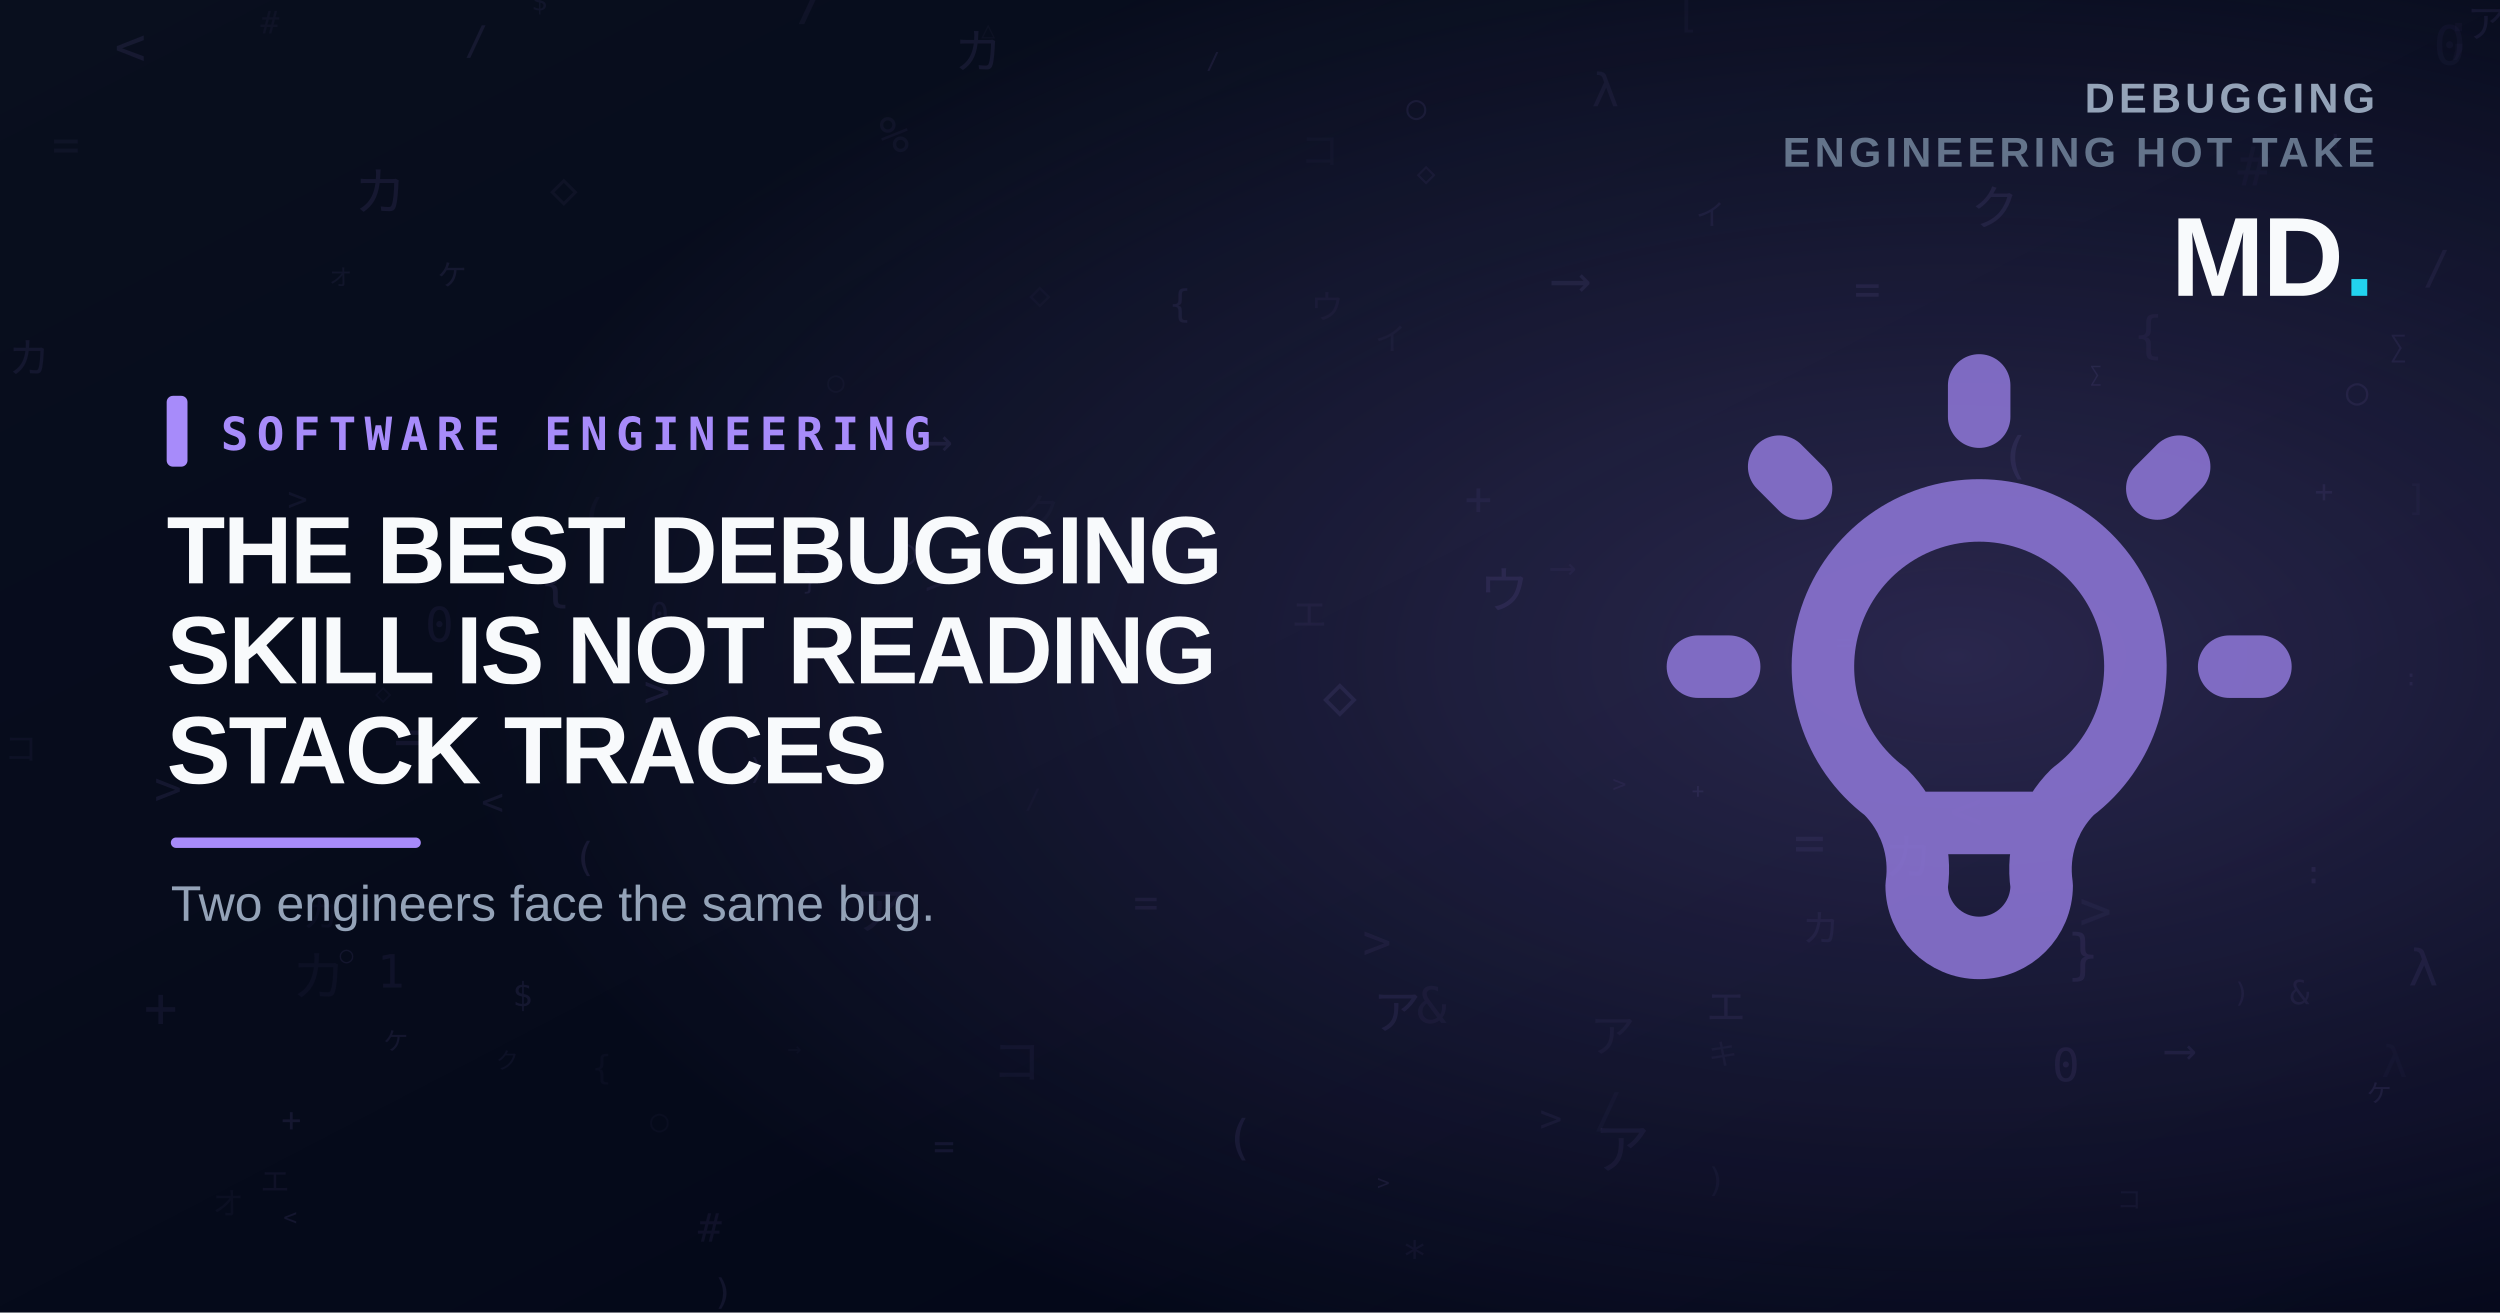
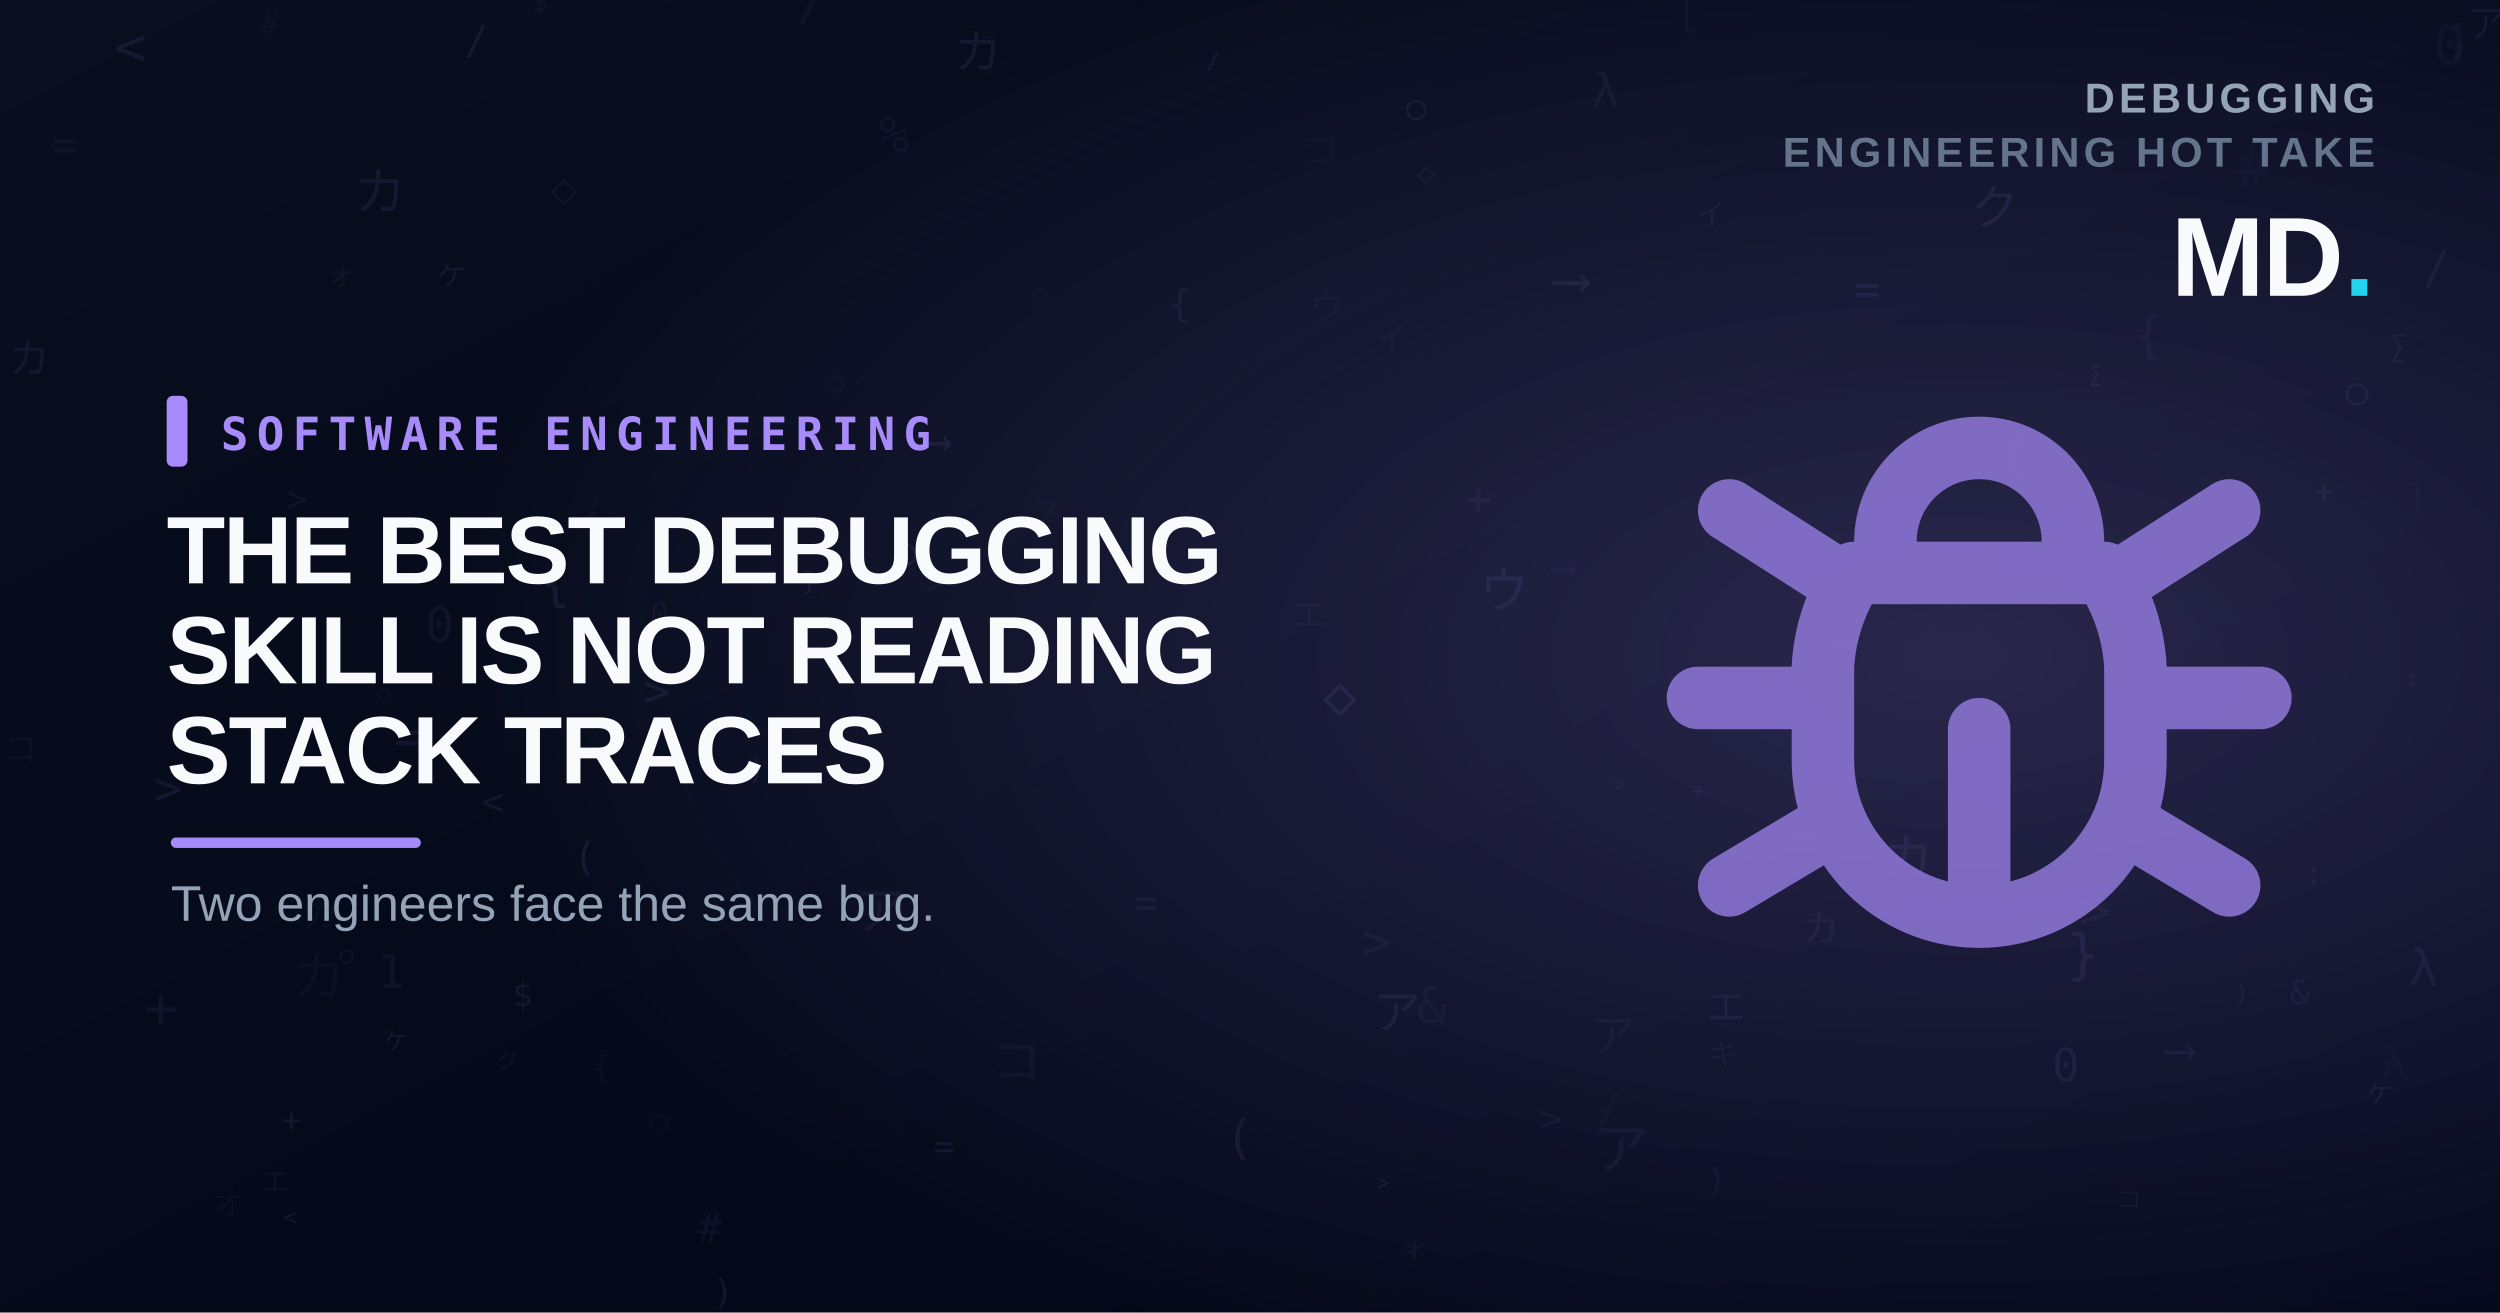
<svg xmlns="http://www.w3.org/2000/svg" viewBox="0 0 1200 630" width="1200" height="630" role="img" aria-label="THE BEST DEBUGGING SKILL IS NOT READING STACK TRACES">
  <defs>
    <linearGradient id="bg" x1="0" y1="0" x2="1" y2="1">
      <stop offset="0" stop-color="#0b1120" />
      <stop offset="1" stop-color="#020617" />
    </linearGradient>
    <radialGradient id="glow" cx="0.78" cy="0.5" r="0.6">
      <stop offset="0" stop-color="#a78bfa" stop-opacity="0.28" />
      <stop offset="1" stop-color="#a78bfa" stop-opacity="0" />
    </radialGradient>
  </defs>
  <rect width="1200" height="630" fill="url(#bg)" />
  <g>
    <text x="774" y="380" font-size="11" fill="#a78bfa" opacity="0.075" font-family="ui-monospace, monospace">&gt;</text>
    <text x="359" y="374" font-size="14" fill="#a78bfa" opacity="0.099" font-family="ui-monospace, monospace">)</text>
    <text x="763" y="505" font-size="22" fill="#a78bfa" opacity="0.058" font-family="ui-monospace, monospace">ア</text>
    <text x="140" y="478" font-size="26" fill="#a78bfa" opacity="0.050" font-family="ui-monospace, monospace">カ</text>
    <text x="1126" y="194" font-size="18" fill="#a78bfa" opacity="0.096" font-family="ui-monospace, monospace">○</text>
    <text x="181" y="474" font-size="22" fill="#a78bfa" opacity="0.078" font-family="ui-monospace, monospace">1</text>
    <text x="765" y="541" font-size="23" fill="#a78bfa" opacity="0.038" font-family="ui-monospace, monospace">/</text>
    <text x="278" y="256" font-size="23" fill="#a78bfa" opacity="0.035" font-family="ui-monospace, monospace">(</text>
    <text x="410" y="446" font-size="25" fill="#a78bfa" opacity="0.072" font-family="ui-monospace, monospace">ア</text>
    <text x="814" y="108" font-size="14" fill="#a78bfa" opacity="0.087" font-family="ui-monospace, monospace">イ</text>
    <text x="189" y="362" font-size="25" fill="#a78bfa" opacity="0.097" font-family="ui-monospace, monospace">=</text>
    <text x="471" y="18" font-size="11" fill="#a78bfa" opacity="0.046" font-family="ui-monospace, monospace">△</text>
    <text x="170" y="101" font-size="25" fill="#a78bfa" opacity="0.111" font-family="ui-monospace, monospace">カ</text>
    <text x="1163" y="136" font-size="22" fill="#a78bfa" opacity="0.081" font-family="ui-monospace, monospace">/</text>
    <text x="659" y="494" font-size="23" fill="#a78bfa" opacity="0.112" font-family="ui-monospace, monospace">ア</text>
    <text x="960" y="227" font-size="24" fill="#a78bfa" opacity="0.114" font-family="ui-monospace, monospace">(</text>
    <text x="1074" y="89" font-size="26" fill="#a78bfa" opacity="0.032" font-family="ui-monospace, monospace">#</text>
    <text x="102" y="583" font-size="15" fill="#a78bfa" opacity="0.044" font-family="ui-monospace, monospace">オ</text>
    <text x="294" y="316" font-size="12" fill="#a78bfa" opacity="0.052" font-family="ui-monospace, monospace">△</text>
    <text x="1111" y="241" font-size="15" fill="#a78bfa" opacity="0.095" font-family="ui-monospace, monospace">+</text>
    <text x="284" y="518" font-size="16" fill="#a78bfa" opacity="0.038" font-family="ui-monospace, monospace">{</text>
    <text x="378" y="507" font-size="11" fill="#a78bfa" opacity="0.032" font-family="ui-monospace, monospace">→</text>
    <text x="184" y="504" font-size="12" fill="#a78bfa" opacity="0.109" font-family="ui-monospace, monospace">ケ</text>
    <text x="680" y="491" font-size="24" fill="#a78bfa" opacity="0.059" font-family="ui-monospace, monospace">&amp;</text>
    <text x="135" y="543" font-size="16" fill="#a78bfa" opacity="0.120" font-family="ui-monospace, monospace">+</text>
    <text x="861" y="413" font-size="25" fill="#a78bfa" opacity="0.089" font-family="ui-monospace, monospace">=</text>
    <text x="1168" y="31" font-size="26" fill="#a78bfa" opacity="0.044" font-family="ui-monospace, monospace">0</text>
    <text x="1155" y="245" font-size="17" fill="#a78bfa" opacity="0.037" font-family="ui-monospace, monospace">]</text>
    <text x="382" y="9" font-size="28" fill="#a78bfa" opacity="0.060" font-family="ui-monospace, monospace">/</text>
    <text x="820" y="511" font-size="14" fill="#a78bfa" opacity="0.056" font-family="ui-monospace, monospace">キ</text>
    <text x="881" y="313" font-size="14" fill="#a78bfa" opacity="0.046" font-family="ui-monospace, monospace">=</text>
    <text x="1156" y="473" font-size="24" fill="#a78bfa" opacity="0.094" font-family="ui-monospace, monospace">λ</text>
    <text x="55" y="31" font-size="25" fill="#a78bfa" opacity="0.113" font-family="ui-monospace, monospace">&lt;</text>
    <text x="342" y="626" font-size="17" fill="#a78bfa" opacity="0.108" font-family="ui-monospace, monospace">)</text>
    <text x="231" y="391" font-size="18" fill="#a78bfa" opacity="0.103" font-family="ui-monospace, monospace">&lt;</text>
    <text x="238" y="513" font-size="11" fill="#a78bfa" opacity="0.064" font-family="ui-monospace, monospace">ク</text>
    <text x="385" y="283" font-size="12" fill="#a78bfa" opacity="0.108" font-family="ui-monospace, monospace">}</text>
    <text x="680" y="88" font-size="15" fill="#a78bfa" opacity="0.074" font-family="ui-monospace, monospace">◇</text>
    <text x="4" y="179" font-size="20" fill="#a78bfa" opacity="0.094" font-family="ui-monospace, monospace">カ</text>
    <text x="812" y="383" font-size="10" fill="#a78bfa" opacity="0.108" font-family="ui-monospace, monospace">+</text>
    <text x="865" y="452" font-size="18" fill="#a78bfa" opacity="0.078" font-family="ui-monospace, monospace">カ</text>
    <text x="223" y="26" font-size="19" fill="#a78bfa" opacity="0.108" font-family="ui-monospace, monospace">/</text>
    <text x="544" y="440" font-size="20" fill="#a78bfa" opacity="0.084" font-family="ui-monospace, monospace">=</text>
    <text x="458" y="33" font-size="23" fill="#a78bfa" opacity="0.111" font-family="ui-monospace, monospace">カ</text>
    <text x="819" y="490" font-size="19" fill="#a78bfa" opacity="0.091" font-family="ui-monospace, monospace">エ</text>
    <text x="210" y="137" font-size="14" fill="#a78bfa" opacity="0.112" font-family="ui-monospace, monospace">ケ</text>
    <text x="765" y="561" font-size="27" fill="#a78bfa" opacity="0.076" font-family="ui-monospace, monospace">ア</text>
    <text x="312" y="300" font-size="15" fill="#a78bfa" opacity="0.076" font-family="ui-monospace, monospace">0</text>
    <text x="275" y="418" font-size="19" fill="#a78bfa" opacity="0.120" font-family="ui-monospace, monospace">(</text>
    <text x="204" y="308" font-size="23" fill="#a78bfa" opacity="0.077" font-family="ui-monospace, monospace">0</text>
    <text x="448" y="556" font-size="17" fill="#a78bfa" opacity="0.112" font-family="ui-monospace, monospace">=</text>
    <text x="74" y="386" font-size="22" fill="#a78bfa" opacity="0.110" font-family="ui-monospace, monospace">&gt;</text>
    <text x="125" y="16" font-size="15" fill="#a78bfa" opacity="0.049" font-family="ui-monospace, monospace">#</text>
    <text x="429" y="271" font-size="18" fill="#a78bfa" opacity="0.111" font-family="ui-monospace, monospace">○</text>
    <text x="1154" y="329" font-size="11" fill="#a78bfa" opacity="0.094" font-family="ui-monospace, monospace">:</text>
    <text x="629" y="153" font-size="16" fill="#a78bfa" opacity="0.054" font-family="ui-monospace, monospace">ウ</text>
    <text x="946" y="108" font-size="23" fill="#a78bfa" opacity="0.116" font-family="ui-monospace, monospace">ク</text>
    <text x="936" y="398" font-size="26" fill="#a78bfa" opacity="0.061" font-family="ui-monospace, monospace">&lt;</text>
    <text x="654" y="460" font-size="23" fill="#a78bfa" opacity="0.076" font-family="ui-monospace, monospace">&gt;</text>
    <text x="1099" y="482" font-size="16" fill="#a78bfa" opacity="0.089" font-family="ui-monospace, monospace">&amp;</text>
    <text x="1040" y="511" font-size="21" fill="#a78bfa" opacity="0.102" font-family="ui-monospace, monospace">⟶</text>
    <text x="745" y="278" font-size="17" fill="#a78bfa" opacity="0.057" font-family="ui-monospace, monospace">⟶</text>
    <text x="1172" y="25" font-size="27" fill="#a78bfa" opacity="0.038" font-family="ui-monospace, monospace">;</text>
    <text x="312" y="543" font-size="15" fill="#a78bfa" opacity="0.038" font-family="ui-monospace, monospace">○</text>
    <text x="1143" y="517" font-size="21" fill="#a78bfa" opacity="0.031" font-family="ui-monospace, monospace">λ</text>
    <text x="444" y="285" font-size="18" fill="#a78bfa" opacity="0.067" font-family="ui-monospace, monospace">&gt;</text>
    <text x="588" y="554" font-size="23" fill="#a78bfa" opacity="0.108" font-family="ui-monospace, monospace">(</text>
    <text x="1136" y="529" font-size="12" fill="#a78bfa" opacity="0.114" font-family="ui-monospace, monospace">ケ</text>
    <text x="703" y="247" font-size="22" fill="#a78bfa" opacity="0.078" font-family="ui-monospace, monospace">+</text>
    <text x="180" y="337" font-size="13" fill="#a78bfa" opacity="0.044" font-family="ui-monospace, monospace">◇</text>
    <text x="1147" y="171" font-size="14" fill="#a78bfa" opacity="0.100" font-family="ui-monospace, monospace">∑</text>
    <text x="660" y="168" font-size="15" fill="#a78bfa" opacity="0.048" font-family="ui-monospace, monospace">イ</text>
    <text x="490" y="253" font-size="19" fill="#a78bfa" opacity="0.035" font-family="ui-monospace, monospace">ク</text>
    <text x="444" y="219" font-size="22" fill="#a78bfa" opacity="0.117" font-family="ui-monospace, monospace">→</text>
    <text x="2" y="365" font-size="16" fill="#a78bfa" opacity="0.053" font-family="ui-monospace, monospace">コ</text>
    <text x="1184" y="18" font-size="19" fill="#a78bfa" opacity="0.105" font-family="ui-monospace, monospace">ア</text>
    <text x="661" y="571" font-size="10" fill="#a78bfa" opacity="0.111" font-family="ui-monospace, monospace">&gt;</text>
    <text x="819" y="572" font-size="16" fill="#a78bfa" opacity="0.051" font-family="ui-monospace, monospace">)</text>
    <text x="264" y="98" font-size="22" fill="#a78bfa" opacity="0.055" font-family="ui-monospace, monospace">◇</text>
    <text x="985" y="519" font-size="22" fill="#a78bfa" opacity="0.103" font-family="ui-monospace, monospace">0</text>
    <text x="422" y="73" font-size="24" fill="#a78bfa" opacity="0.062" font-family="ui-monospace, monospace">%</text>
    <text x="1106" y="424" font-size="15" fill="#a78bfa" opacity="0.102" font-family="ui-monospace, monospace">:</text>
    <text x="309" y="339" font-size="21" fill="#a78bfa" opacity="0.118" font-family="ui-monospace, monospace">&gt;</text>
    <text x="739" y="543" font-size="18" fill="#a78bfa" opacity="0.073" font-family="ui-monospace, monospace">&gt;</text>
    <text x="746" y="143" font-size="26" fill="#a78bfa" opacity="0.107" font-family="ui-monospace, monospace">⟶</text>
    <text x="494" y="147" font-size="17" fill="#a78bfa" opacity="0.032" font-family="ui-monospace, monospace">◇</text>
    <text x="904" y="420" font-size="24" fill="#a78bfa" opacity="0.094" font-family="ui-monospace, monospace">カ</text>
    <text x="1003" y="183" font-size="10" fill="#a78bfa" opacity="0.114" font-family="ui-monospace, monospace">∑</text>
    <text x="635" y="343" font-size="27" fill="#a78bfa" opacity="0.117" font-family="ui-monospace, monospace">◇</text>
    <text x="138" y="245" font-size="16" fill="#a78bfa" opacity="0.075" font-family="ui-monospace, monospace">&gt;</text>
    <text x="158" y="137" font-size="11" fill="#a78bfa" opacity="0.079" font-family="ui-monospace, monospace">オ</text>
    <text x="1024" y="169" font-size="24" fill="#a78bfa" opacity="0.059" font-family="ui-monospace, monospace">{</text>
    <text x="624" y="79" font-size="19" fill="#a78bfa" opacity="0.030" font-family="ui-monospace, monospace">コ</text>
    <text x="710" y="292" font-size="24" fill="#a78bfa" opacity="0.119" font-family="ui-monospace, monospace">ウ</text>
    <text x="335" y="596" font-size="19" fill="#a78bfa" opacity="0.082" font-family="ui-monospace, monospace">#</text>
    <text x="1072" y="481" font-size="13" fill="#a78bfa" opacity="0.080" font-family="ui-monospace, monospace">)</text>
    <text x="1016" y="580" font-size="12" fill="#a78bfa" opacity="0.066" font-family="ui-monospace, monospace">コ</text>
    <text x="992" y="467" font-size="26" fill="#a78bfa" opacity="0.109" font-family="ui-monospace, monospace">}</text>
    <text x="25" y="77" font-size="22" fill="#a78bfa" opacity="0.056" font-family="ui-monospace, monospace">=</text>
    <text x="998" y="446" font-size="26" fill="#a78bfa" opacity="0.056" font-family="ui-monospace, monospace">&gt;</text>
    <text x="492" y="388" font-size="13" fill="#a78bfa" opacity="0.031" font-family="ui-monospace, monospace">/</text>
    <text x="136" y="588" font-size="11" fill="#a78bfa" opacity="0.117" font-family="ui-monospace, monospace">&lt;</text>
    <text x="259" y="288" font-size="25" fill="#a78bfa" opacity="0.109" font-family="ui-monospace, monospace">{</text>
    <text x="246" y="483" font-size="16" fill="#a78bfa" opacity="0.117" font-family="ui-monospace, monospace">$</text>
    <text x="675" y="57" font-size="16" fill="#a78bfa" opacity="0.103" font-family="ui-monospace, monospace">○</text>
    <text x="145" y="445" font-size="18" fill="#a78bfa" opacity="0.044" font-family="ui-monospace, monospace">カ</text>
    <text x="1117" y="71" font-size="13" fill="#a78bfa" opacity="0.059" font-family="ui-monospace, monospace">:</text>
    <text x="579" y="33" font-size="11" fill="#a78bfa" opacity="0.118" font-family="ui-monospace, monospace">/</text>
    <text x="255" y="5" font-size="13" fill="#a78bfa" opacity="0.072" font-family="ui-monospace, monospace">$</text>
    <text x="561" y="152" font-size="18" fill="#a78bfa" opacity="0.093" font-family="ui-monospace, monospace">{</text>
    <text x="125" y="572" font-size="14" fill="#a78bfa" opacity="0.073" font-family="ui-monospace, monospace">エ</text>
    <text x="163" y="462" font-size="11" fill="#a78bfa" opacity="0.104" font-family="ui-monospace, monospace">○</text>
    <text x="397" y="188" font-size="14" fill="#a78bfa" opacity="0.045" font-family="ui-monospace, monospace">○</text>
    <text x="476" y="518" font-size="24" fill="#a78bfa" opacity="0.058" font-family="ui-monospace, monospace">コ</text>
    <text x="890" y="146" font-size="21" fill="#a78bfa" opacity="0.109" font-family="ui-monospace, monospace">=</text>
    <text x="620" y="301" font-size="17" fill="#a78bfa" opacity="0.061" font-family="ui-monospace, monospace">エ</text>
    <text x="764" y="51" font-size="22" fill="#a78bfa" opacity="0.073" font-family="ui-monospace, monospace">λ</text>
    <text x="673" y="610" font-size="20" fill="#a78bfa" opacity="0.068" font-family="ui-monospace, monospace">*</text>
    <text x="69" y="493" font-size="27" fill="#a78bfa" opacity="0.081" font-family="ui-monospace, monospace">+</text>
    <text x="804" y="13" font-size="20" fill="#a78bfa" opacity="0.046" font-family="ui-monospace, monospace">[</text>
  </g>
  <rect width="1200" height="630" fill="url(#glow)" />
  <g>
    <g transform="translate(770.0 140.0) scale(15.000)" opacity="0.9">
-       <path fill="none" stroke="#a78bfa" stroke-linecap="round" stroke-linejoin="round" stroke-width="2" d="M3 12h1m8-9v1m8 8h1M5.6 5.6l.7.7m12.1-.7l-.7.7M9 16a5 5 0 1 1 6 0a3.5 3.5 0 0 0-1 3a2 2 0 0 1-4 0a3.5 3.5 0 0 0-1-3m.7 1h4.6" />
+       <path fill="none" stroke="#a78bfa" stroke-linecap="round" stroke-linejoin="round" stroke-width="2" d="M9 9V8a3 3 0 0 1 6 0v1M8 9h8a6 6 0 0 1 1 3v3a5 5 0 0 1-10 0v-3a6 6 0 0 1 1-3m-5 4h4m10 0h4m-9 7v-6m-8 5l3.35-2M20 19l-3.35-2M4 7l3.75 2.4M20 7l-3.75 2.4" />
    </g>
  </g>
  <rect width="1200" height="630" fill="#020617" opacity="0.18" />
  <g font-family="Arial, Helvetica, sans-serif">
    <text x="1140" y="54" text-anchor="end" font-size="20" font-weight="700" letter-spacing="2" fill="#94a3b8">DEBUGGING</text>
    <text x="1140" y="80" text-anchor="end" font-size="20" font-weight="700" letter-spacing="2" fill="#64748b">ENGINEERING HOT TAKE</text>
    <text x="1140" y="142" text-anchor="end" font-size="54" font-weight="900" letter-spacing="-1" fill="#f8fafc">MD<tspan fill="#22d3ee">.</tspan>
    </text>
  </g>
  <g font-family="ui-monospace, SFMono-Regular, Menlo, monospace">
    <rect x="80" y="190" width="10" height="34" rx="3" fill="#a78bfa" />
    <text x="106" y="216" font-size="22" font-weight="700" letter-spacing="4" fill="#a78bfa">SOFTWARE ENGINEERING</text>
  </g>
  <text x="80" y="280" font-family="Arial, Helvetica, sans-serif" font-size="46" font-weight="900" letter-spacing="-1" fill="#f8fafc">THE BEST DEBUGGING</text>
  <text x="80" y="328" font-family="Arial, Helvetica, sans-serif" font-size="46" font-weight="900" letter-spacing="-1" fill="#f8fafc">SKILL IS NOT READING</text>
  <text x="80" y="376" font-family="Arial, Helvetica, sans-serif" font-size="46" font-weight="900" letter-spacing="-1" fill="#f8fafc">STACK TRACES</text>
  <rect x="82" y="402" width="120" height="5" rx="2.5" fill="#a78bfa" />
  <text x="82" y="442" font-size="24" fill="#94a3b8" font-family="Arial, Helvetica, sans-serif">Two engineers face the same bug.</text>
</svg>
